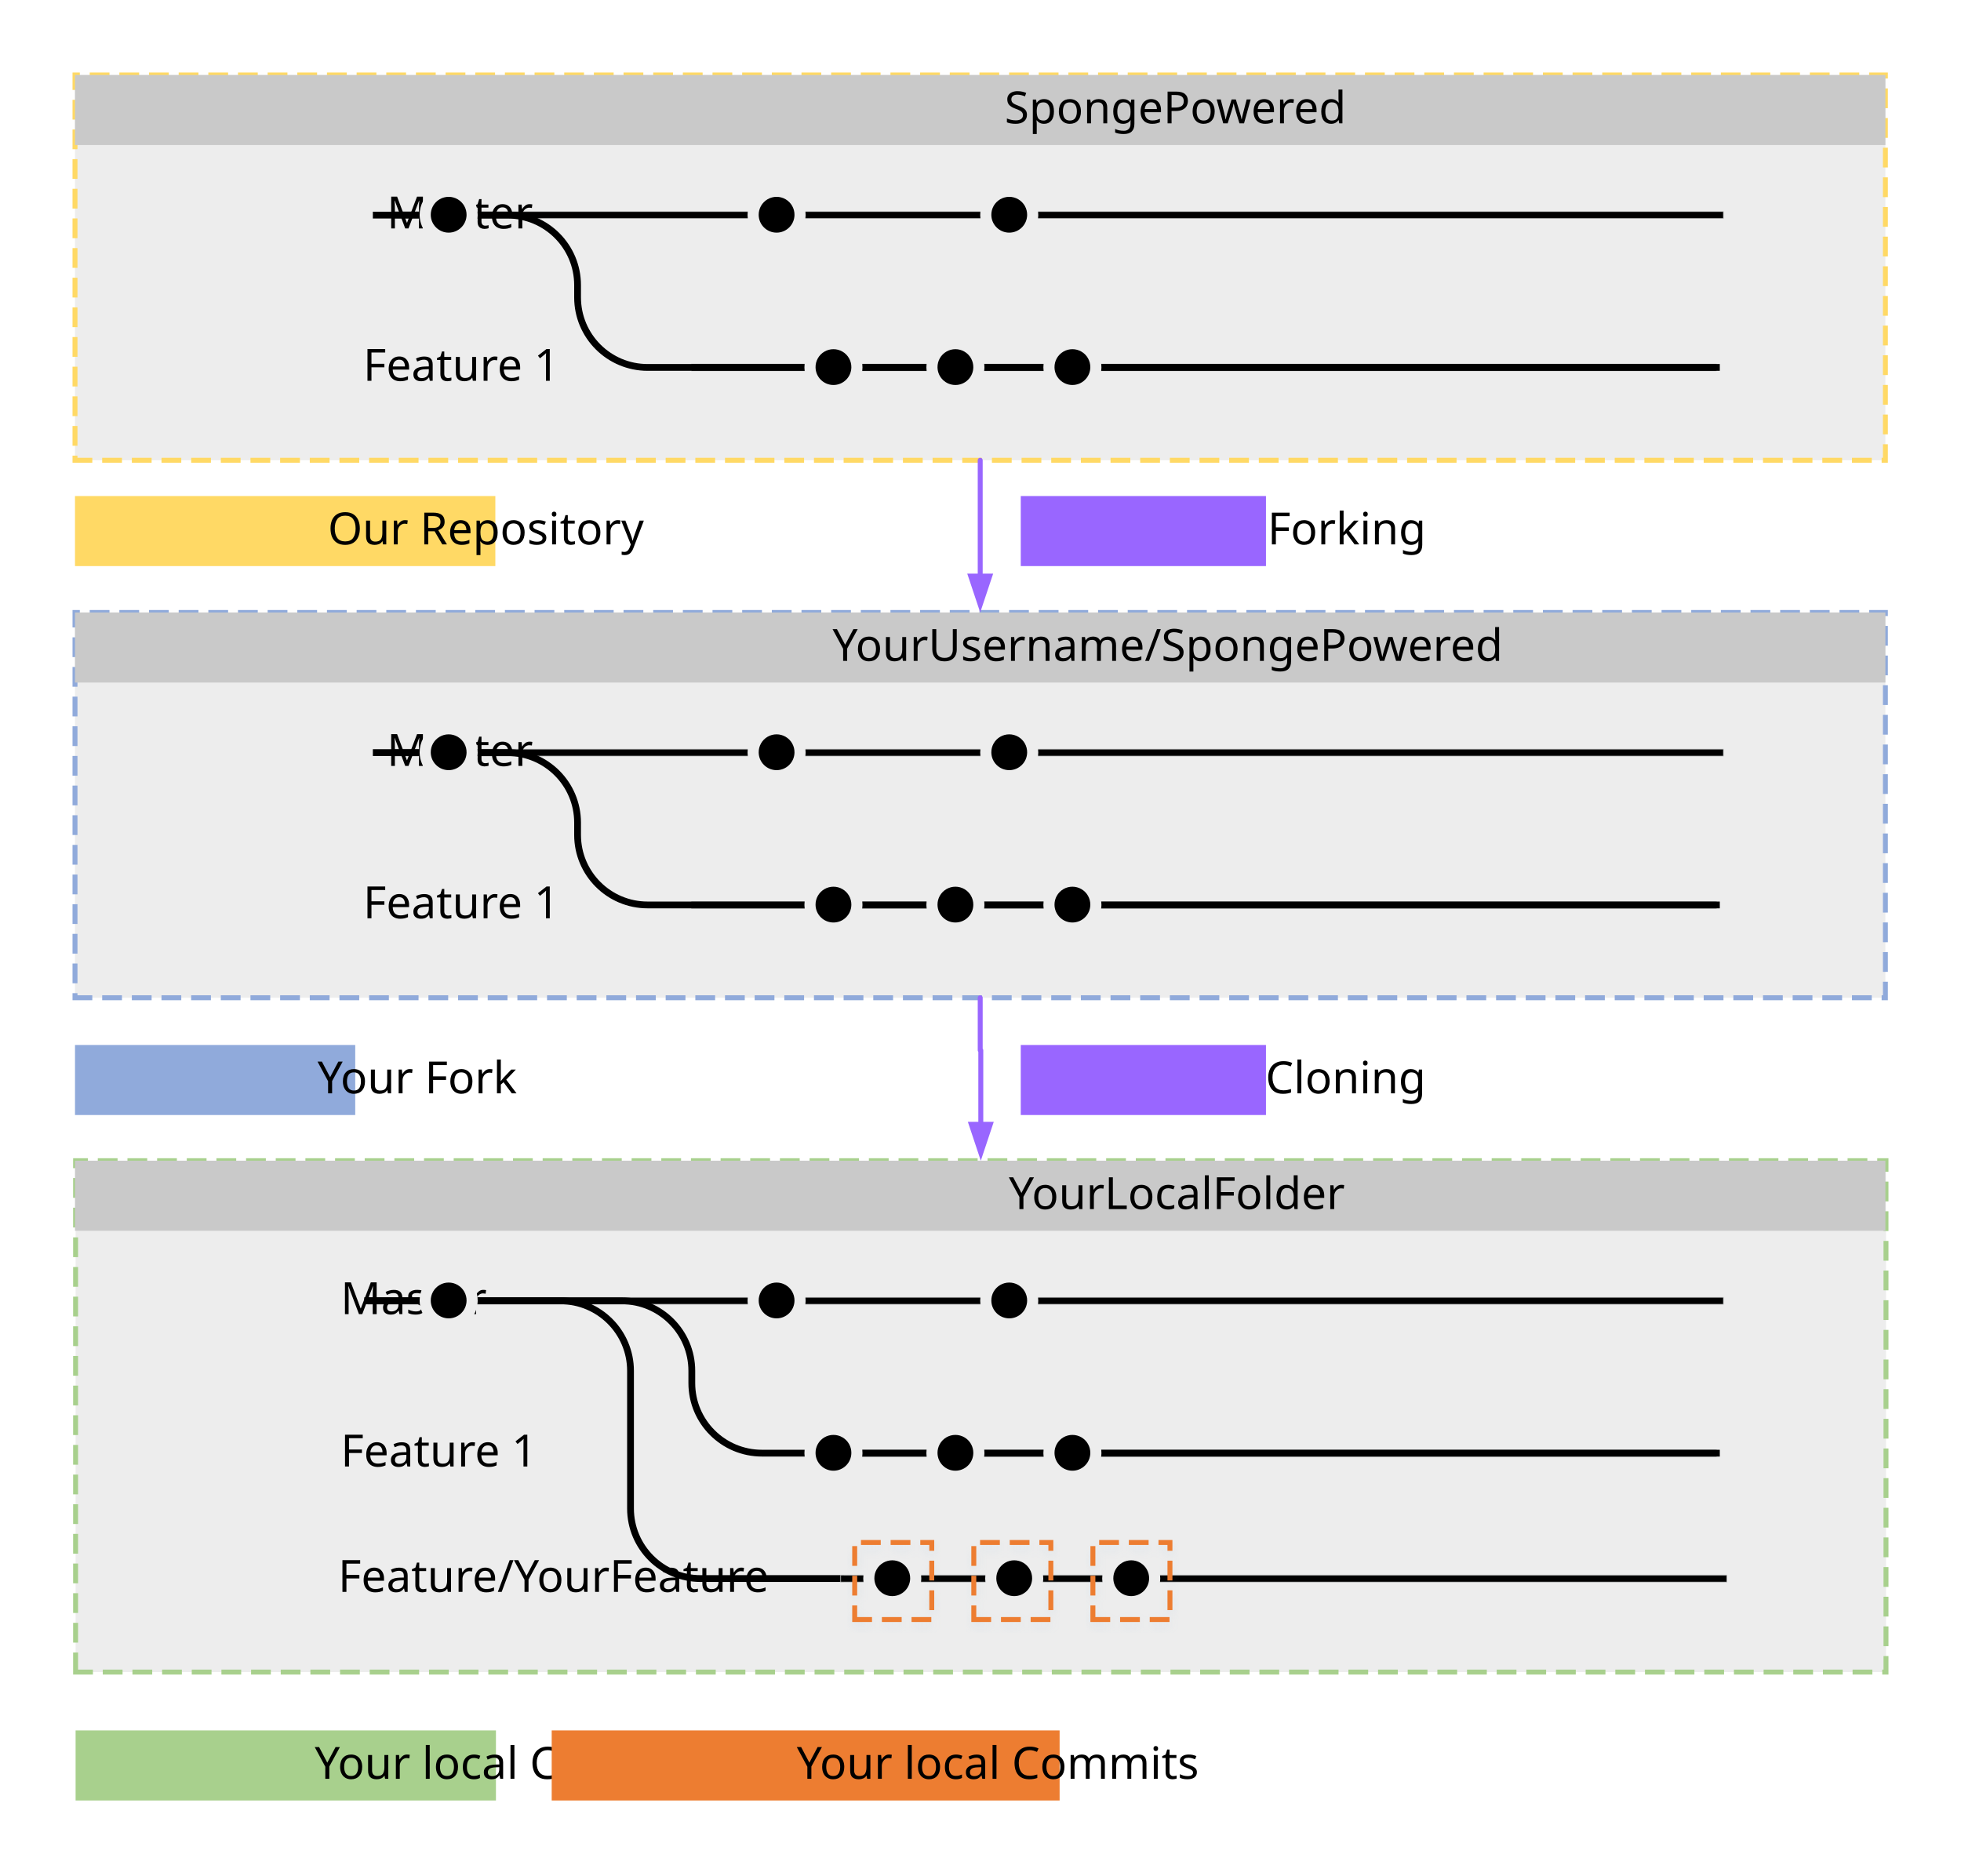
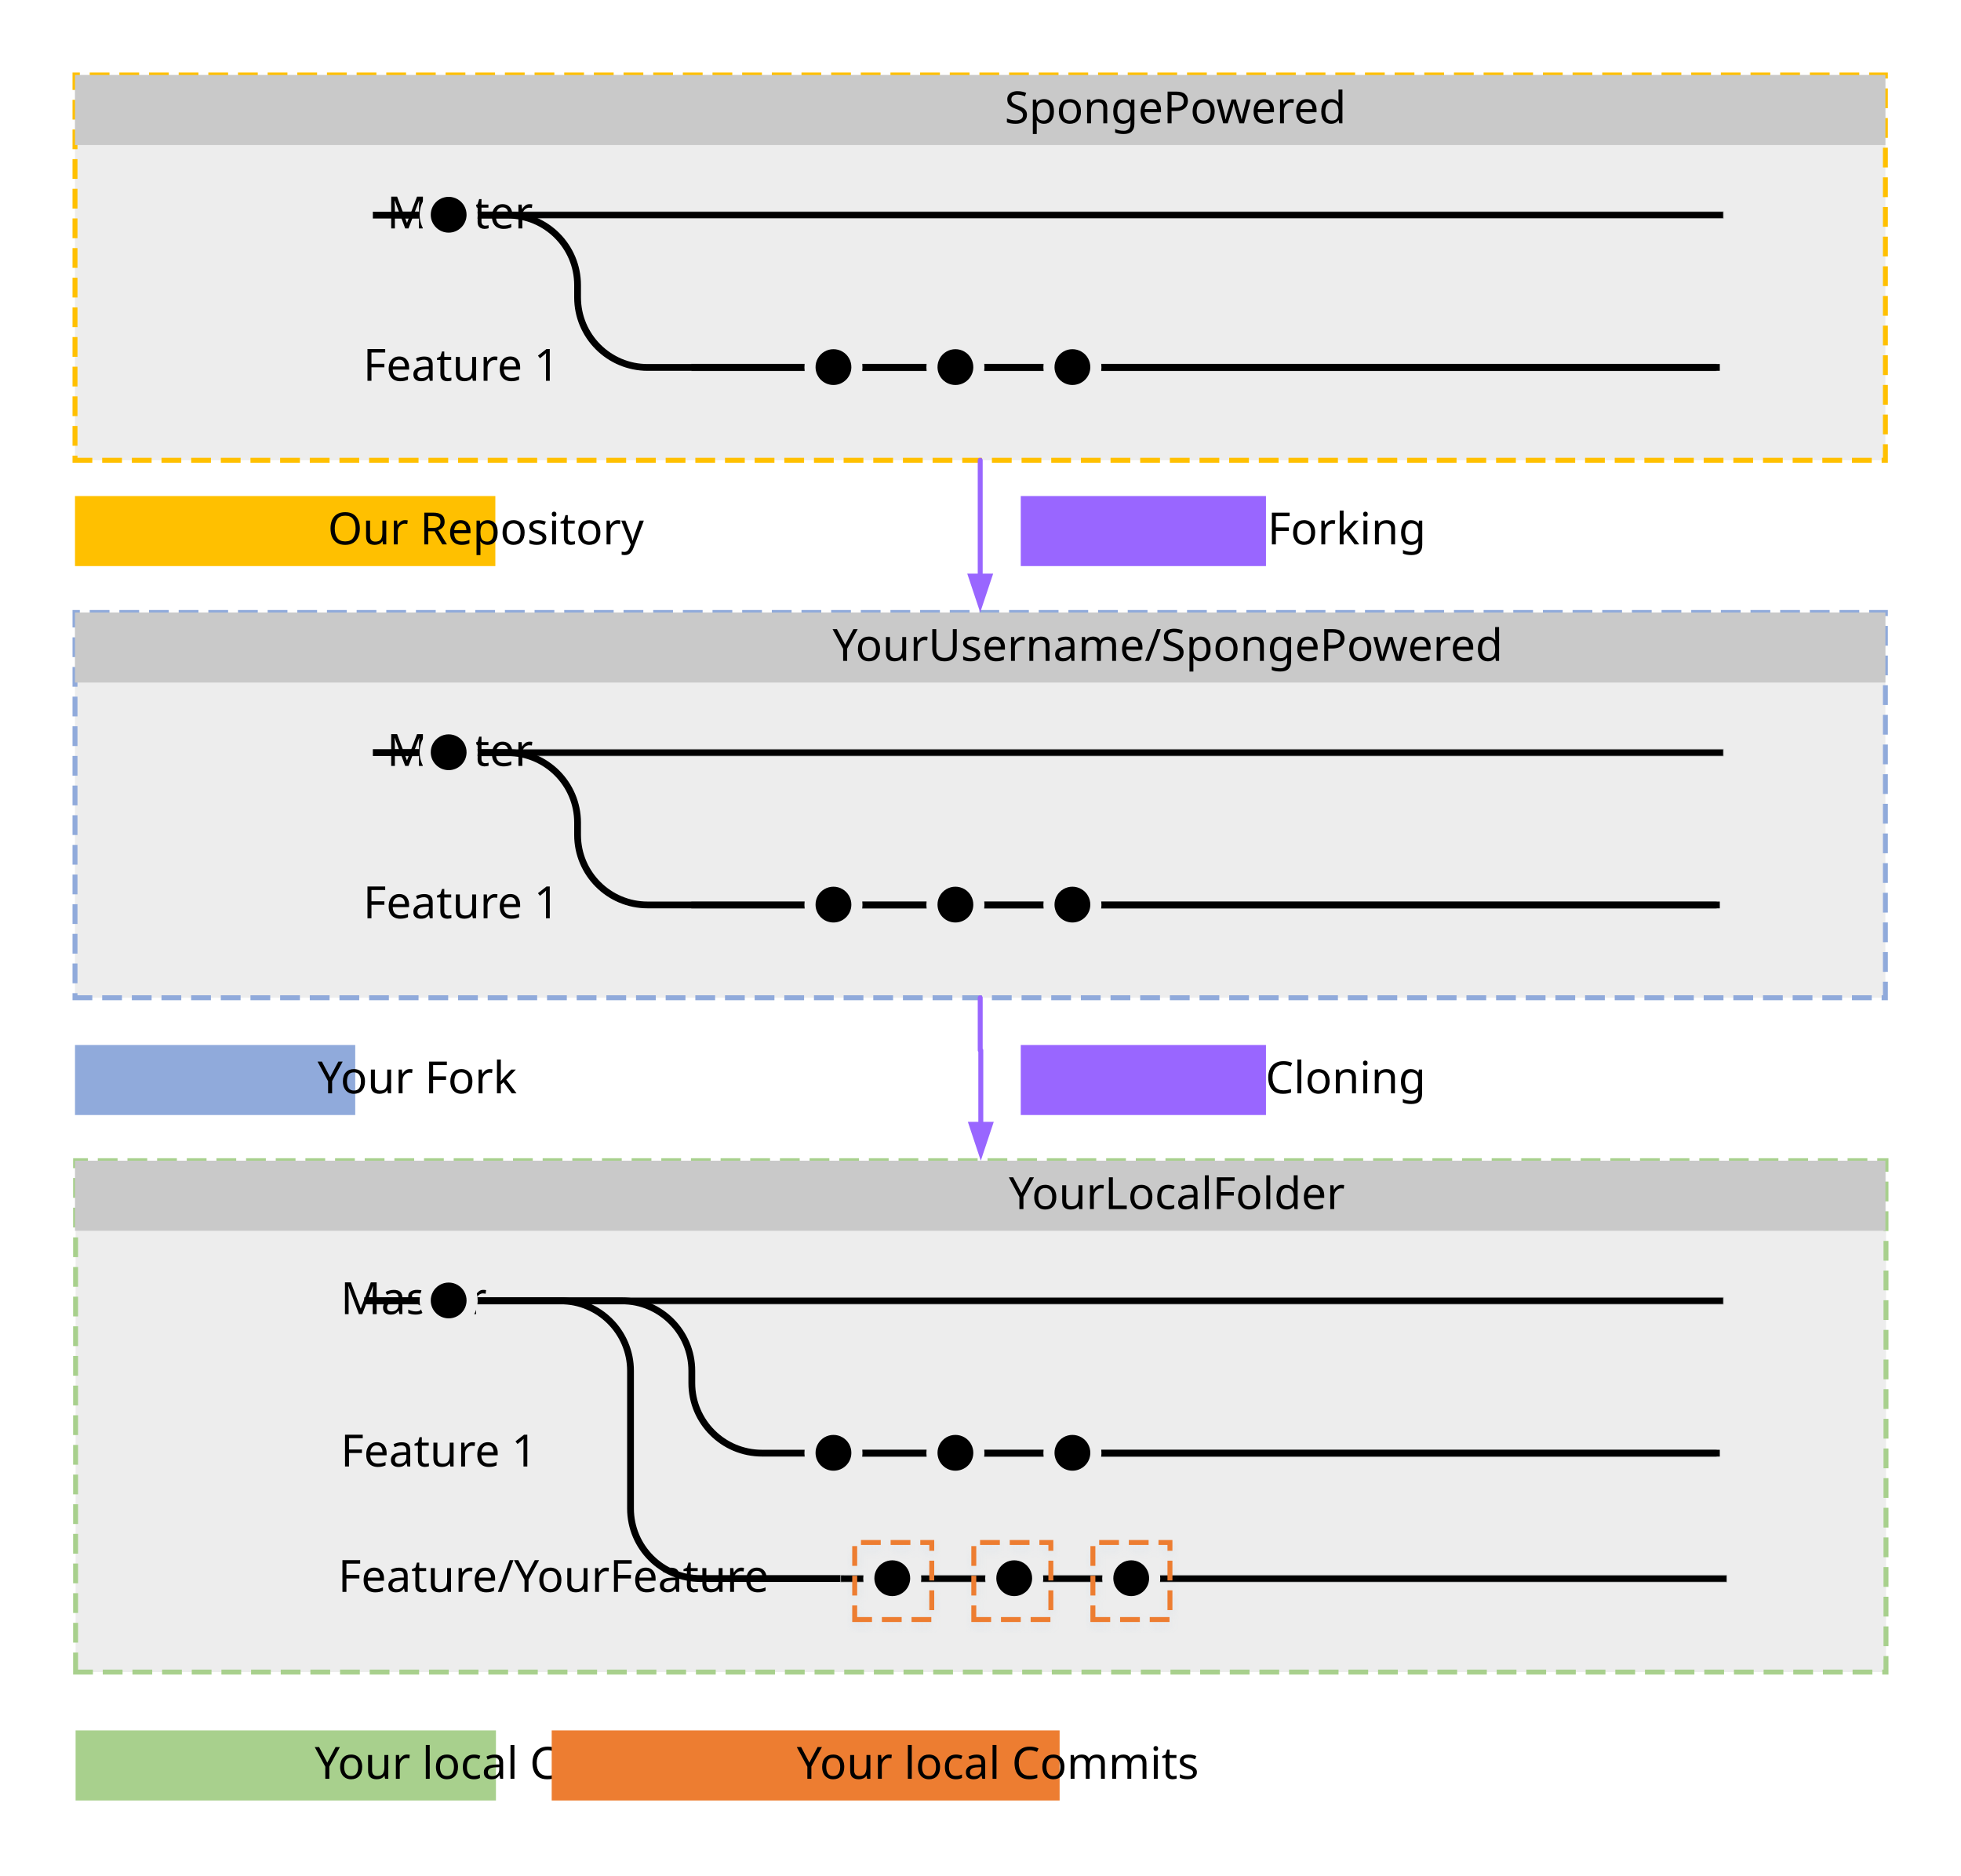
<svg xmlns="http://www.w3.org/2000/svg" xmlns:ns1="http://schemas.microsoft.com/visio/2003/SVGExtensions/" xmlns:xlink="http://www.w3.org/1999/xlink" width="11.02in" height="10.541in" viewBox="0 0 793.458 758.969" xml:space="preserve" color-interpolation-filters="sRGB" class="st21">
  <ns1:documentProperties ns1:langID="1031" ns1:metric="true" ns1:viewMarkup="false">
    <ns1:userDefs>
      <ns1:ud ns1:nameU="msvNoAutoConnect" ns1:val="VT0(0):26" />
      <ns1:ud ns1:nameU="visV14CFF" ns1:prompt="" ns1:val="VT0(1):26" />
      <ns1:ud ns1:nameU="visFlowchartType" ns1:prompt="" ns1:val="VT4(CrossFunctional)" />
    </ns1:userDefs>
  </ns1:documentProperties>
  <style type="text/css">
	
		.st1 {fill:#ededed;stroke:#90aadb;stroke-dasharray:6,6;stroke-width:2}
		.st2 {fill:#000000;stroke:#c7c8c8;stroke-width:0.25}
- 		.st3 {fill:#000000;stroke:#ededed;stroke-width:4.5}
- 		.st4 {fill:#ededed;stroke:none;stroke-width:0.25}
- 		.st5 {fill:#000000;font-family:Montserrat;font-size:1.5em}
- 		.st6 {fill:none;stroke:none;stroke-width:2}
- 		.st7 {fill:#c9c9c9;stroke:none;stroke-width:0.25}
- 		.st8 {fill:#ededed;stroke:#a8d08d;stroke-dasharray:6,6;stroke-width:2}
- 		.st9 {stroke:#000000;stroke-width:2.75}
- 		.st10 {marker-end:url(#mrkr13-57);stroke:#9966ff;stroke-linecap:round;stroke-linejoin:round;stroke-width:2}
- 		.st11 {fill:#9966ff;fill-opacity:1;stroke:#9966ff;stroke-opacity:1;stroke-width:0.382}
- 		.st12 {fill:#90aadb;stroke:none;stroke-width:2}
- 		.st13 {fill:#a8d08d;stroke:none;stroke-width:2}
- 		.st14 {fill:#9966ff;stroke:none;stroke-width:2}
- 		.st15 {fill:#ededed;stroke:#ffd965;stroke-dasharray:6,6;stroke-width:2}
- 		.st16 {fill:#ffd965;stroke:none;stroke-width:2}
+ 		.st3 {fill:#ededed;stroke:none;stroke-width:0.25}
+ 		.st4 {fill:#000000;font-family:Montserrat;font-size:1.5em}
+ 		.st5 {fill:none;stroke:none;stroke-width:2}
+ 		.st6 {fill:#c9c9c9;stroke:none;stroke-width:0.25}
+ 		.st7 {fill:#ededed;stroke:#a8d08d;stroke-dasharray:6,6;stroke-width:2}
+ 		.st8 {stroke:#000000;stroke-width:2.75}
+ 		.st9 {marker-end:url(#mrkr13-49);stroke:#9966ff;stroke-linecap:round;stroke-linejoin:round;stroke-width:2}
+ 		.st10 {fill:#9966ff;fill-opacity:1;stroke:#9966ff;stroke-opacity:1;stroke-width:0.382}
+ 		.st11 {fill:#90aadb;stroke:none;stroke-width:2}
+ 		.st12 {fill:#a8d08d;stroke:none;stroke-width:2}
+ 		.st13 {fill:#9966ff;stroke:none;stroke-width:2}
+ 		.st14 {fill:#ededed;stroke:#ffc000;stroke-dasharray:6,6;stroke-width:2}
+ 		.st15 {fill:#ffc000;stroke:none;stroke-width:2}
+ 		.st16 {fill:#000000;stroke:#ededed;stroke-width:4.5}
		.st17 {fill:#ed7d31;stroke:none;stroke-width:2}
		.st18 {visibility:visible}
		.st19 {fill:none;filter:url(#filter_2);stroke:#5b9bd5;stroke-dasharray:6,6;stroke-opacity:0.22}
		.st20 {fill:none;stroke:#ed7d31;stroke-dasharray:6,6;stroke-width:2}
		.st21 {fill:none;fill-rule:evenodd;font-size:12px;overflow:visible;stroke-linecap:square;stroke-miterlimit:3}
	
	</style>
  <defs id="Markers">
    <g id="lend13">
      <path d="M 3 1 L 0 0 L 3 -1 L 3 1 " style="stroke:none" />
    </g>
-     <marker id="mrkr13-57" class="st11" ns1:arrowType="13" ns1:arrowSize="3" ns1:setback="7.86" refX="-7.86" orient="auto" markerUnits="strokeWidth" overflow="visible">
+     <marker id="mrkr13-49" class="st10" ns1:arrowType="13" ns1:arrowSize="3" ns1:setback="7.86" refX="-7.86" orient="auto" markerUnits="strokeWidth" overflow="visible">
      <use xlink:href="#lend13" transform="scale(-2.62,-2.62) " />
    </marker>
  </defs>
  <defs id="Filters">
    <filter id="filter_2">
      <feGaussianBlur stdDeviation="2" />
    </filter>
  </defs>
  <g ns1:mID="0" ns1:index="1" ns1:groupContext="foregroundPage">
    <ns1:userDefs>
      <ns1:ud ns1:nameU="msvThemeOrder" ns1:val="VT0(0):26" />
    </ns1:userDefs>
    <ns1:pageProperties ns1:drawingScale="0.0393701" ns1:pageScale="0.0393701" ns1:drawingUnits="24" ns1:shadowOffsetX="8.50394" ns1:shadowOffsetY="-8.50394" />
    <ns1:layer ns1:name="Verbinder" ns1:index="0" />
    <g id="shape25-1" ns1:mID="25" ns1:groupContext="shape" transform="translate(30.3465,-355.197)">
      <ns1:userDefs>
        <ns1:ud ns1:nameU="visVersion" ns1:val="VT0(15):26" />
      </ns1:userDefs>
      <path d="M0 758.97 L732.52 758.97 L732.52 603.06 L0 603.06 L0 758.97 Z" class="st1" />
    </g>
    <g id="group37-3" transform="translate(272.709,-444.914)" ns1:mID="37" ns1:groupContext="group">
			</g>
    <g id="shape23-4" ns1:mID="23" ns1:groupContext="shape" transform="translate(159.323,-452.992)">
      <ns1:userDefs>
        <ns1:ud ns1:nameU="visVersion" ns1:val="VT0(15):26" />
      </ns1:userDefs>
      <rect x="0" y="756.134" width="538" height="2.835" class="st2" />
    </g>
-     <g id="shape39-6" ns1:mID="39" ns1:groupContext="shape" transform="translate(304.728,-444.914)">
-       <ns1:userDefs>
-         <ns1:ud ns1:nameU="visVersion" ns1:val="VT0(15):26" />
-       </ns1:userDefs>
-       <path d="M0 749.47 A9.496 9.496 0 1 1 18.99 749.47 A9.496 9.496 0 0 1 0 749.47 Z" class="st3" />
-     </g>
-     <g id="shape40-8" ns1:mID="40" ns1:groupContext="shape" transform="translate(398.862,-444.914)">
-       <ns1:userDefs>
-         <ns1:ud ns1:nameU="visVersion" ns1:val="VT0(15):26" />
-       </ns1:userDefs>
-       <path d="M0 749.47 A9.496 9.496 0 1 1 18.99 749.47 A9.496 9.496 0 0 1 0 749.47 Z" class="st3" />
-     </g>
-     <g id="shape42-10" ns1:mID="42" ns1:groupContext="shape" transform="translate(53.0236,-444.914)">
+     <g id="shape42-6" ns1:mID="42" ns1:groupContext="shape" transform="translate(53.0236,-444.914)">
      <ns1:userDefs>
        <ns1:ud ns1:nameU="visVersion" ns1:val="VT0(15):26" />
      </ns1:userDefs>
      <ns1:textBlock ns1:margins="rect(4,4,4,4)" ns1:tabSpace="42.5197" />
      <ns1:textRect cx="49.606" cy="749.473" width="99.22" height="18.992" />
-       <rect x="0" y="739.977" width="99.213" height="18.992" class="st4" />
-       <text x="19.28" y="754.87" class="st5" ns1:langID="1031">
+       <rect x="0" y="739.977" width="99.213" height="18.992" class="st3" />
+       <text x="19.28" y="754.87" class="st4" ns1:langID="1031">
        <ns1:paragraph ns1:horizAlign="1" />
        <ns1:tabList />Master</text>
    </g>
-     <g id="shape52-13" ns1:mID="52" ns1:groupContext="shape" transform="translate(54.4409,-431.024)">
-       <rect x="0" y="712.197" width="676.898" height="46.772" class="st6" />
-     </g>
-     <g id="shape36-15" ns1:mID="36" ns1:groupContext="shape" transform="translate(30.3465,-482.756)">
+     <g id="shape52-9" ns1:mID="52" ns1:groupContext="shape" transform="translate(54.4409,-431.024)">
+       <rect x="0" y="712.197" width="676.898" height="46.772" class="st5" />
+     </g>
+     <g id="shape36-11" ns1:mID="36" ns1:groupContext="shape" transform="translate(30.3465,-482.756)">
      <ns1:textBlock ns1:margins="rect(2,2,2,2)" ns1:tabSpace="42.5197" />
      <ns1:textRect cx="366.261" cy="744.796" width="732.53" height="28.346" />
-       <rect x="0" y="730.622" width="732.522" height="28.346" class="st7" />
-       <text x="222.29" y="750.2" class="st5" ns1:langID="1031">
+       <rect x="0" y="730.622" width="732.522" height="28.346" class="st6" />
+       <text x="222.29" y="750.2" class="st4" ns1:langID="1031">
        <ns1:paragraph ns1:horizAlign="1" />
        <ns1:tabList />YourUsername/SpongePowered</text>
    </g>
-     <g id="shape60-18" ns1:mID="60" ns1:groupContext="shape" transform="translate(279.795,-391.339)">
+     <g id="shape60-14" ns1:mID="60" ns1:groupContext="shape" transform="translate(279.795,-391.339)">
      <ns1:userDefs>
        <ns1:ud ns1:nameU="visVersion" ns1:val="VT0(15):26" />
      </ns1:userDefs>
      <rect x="0" y="756.134" width="414.693" height="2.835" class="st2" />
    </g>
-     <g id="shape65-20" ns1:mID="65" ns1:groupContext="shape" transform="translate(53.0236,-383.26)">
+     <g id="shape65-16" ns1:mID="65" ns1:groupContext="shape" transform="translate(53.0236,-383.26)">
      <ns1:userDefs>
        <ns1:ud ns1:nameU="visVersion" ns1:val="VT0(15):26" />
      </ns1:userDefs>
      <ns1:textBlock ns1:margins="rect(4,4,4,4)" ns1:tabSpace="42.5197" />
      <ns1:textRect cx="49.606" cy="749.473" width="99.22" height="18.992" />
-       <rect x="0" y="739.977" width="99.213" height="18.992" class="st4" />
-       <text x="9.68" y="754.87" class="st5" ns1:langID="1031">
+       <rect x="0" y="739.977" width="99.213" height="18.992" class="st3" />
+       <text x="9.68" y="754.87" class="st4" ns1:langID="1031">
        <ns1:paragraph ns1:horizAlign="1" />
        <ns1:tabList />Feature 1</text>
    </g>
-     <g id="shape66-23" ns1:mID="66" ns1:groupContext="shape" transform="translate(54.4409,-369.37)">
-       <rect x="0" y="712.197" width="676.898" height="46.772" class="st6" />
-     </g>
-     <g id="shape74-25" ns1:mID="74" ns1:groupContext="shape" transform="translate(30.5892,-82.315)">
-       <ns1:userDefs>
-         <ns1:ud ns1:nameU="visVersion" ns1:val="VT0(15):26" />
-       </ns1:userDefs>
-       <path d="M0 758.97 L732.52 758.97 L732.52 552.03 L0 552.03 L0 758.97 Z" class="st8" />
-     </g>
-     <g id="group75-27" transform="translate(272.709,-223.063)" ns1:mID="75" ns1:groupContext="group">
+     <g id="shape66-19" ns1:mID="66" ns1:groupContext="shape" transform="translate(54.4409,-369.37)">
+       <rect x="0" y="712.197" width="676.898" height="46.772" class="st5" />
+     </g>
+     <g id="shape74-21" ns1:mID="74" ns1:groupContext="shape" transform="translate(30.5892,-82.315)">
+       <ns1:userDefs>
+         <ns1:ud ns1:nameU="visVersion" ns1:val="VT0(15):26" />
+       </ns1:userDefs>
+       <path d="M0 758.97 L732.52 758.97 L732.52 552.03 L0 552.03 L0 758.97 Z" class="st7" />
+     </g>
+     <g id="group75-23" transform="translate(272.709,-223.063)" ns1:mID="75" ns1:groupContext="group">
			</g>
-     <g id="shape76-28" ns1:mID="76" ns1:groupContext="shape" transform="translate(148.819,-231.142)">
+     <g id="shape76-24" ns1:mID="76" ns1:groupContext="shape" transform="translate(148.819,-231.142)">
      <ns1:userDefs>
        <ns1:ud ns1:nameU="visVersion" ns1:val="VT0(15):26" />
      </ns1:userDefs>
      <rect x="0" y="756.134" width="548.504" height="2.835" class="st2" />
    </g>
-     <g id="shape78-30" ns1:mID="78" ns1:groupContext="shape" transform="translate(304.728,-223.063)">
-       <ns1:userDefs>
-         <ns1:ud ns1:nameU="visVersion" ns1:val="VT0(15):26" />
-       </ns1:userDefs>
-       <path d="M0 749.47 A9.496 9.496 0 1 1 18.99 749.47 A9.496 9.496 0 0 1 0 749.47 Z" class="st3" />
-     </g>
-     <g id="shape79-32" ns1:mID="79" ns1:groupContext="shape" transform="translate(398.862,-223.063)">
-       <ns1:userDefs>
-         <ns1:ud ns1:nameU="visVersion" ns1:val="VT0(15):26" />
-       </ns1:userDefs>
-       <path d="M0 749.47 A9.496 9.496 0 1 1 18.99 749.47 A9.496 9.496 0 0 1 0 749.47 Z" class="st3" />
-     </g>
-     <g id="shape80-34" ns1:mID="80" ns1:groupContext="shape" transform="translate(42.5197,-223.063)">
+     <g id="shape80-26" ns1:mID="80" ns1:groupContext="shape" transform="translate(42.5197,-223.063)">
      <ns1:userDefs>
        <ns1:ud ns1:nameU="visVersion" ns1:val="VT0(15):26" />
      </ns1:userDefs>
      <ns1:textBlock ns1:margins="rect(4,4,4,4)" ns1:tabSpace="42.5197" />
      <ns1:textRect cx="41.398" cy="749.473" width="82.8" height="18.992" />
-       <rect x="0" y="739.977" width="82.797" height="18.992" class="st4" />
-       <text x="11.07" y="754.87" class="st5" ns1:langID="1031">
+       <rect x="0" y="739.977" width="82.797" height="18.992" class="st3" />
+       <text x="11.07" y="754.87" class="st4" ns1:langID="1031">
        <ns1:paragraph ns1:horizAlign="1" />
        <ns1:tabList />Master</text>
    </g>
-     <g id="shape81-37" ns1:mID="81" ns1:groupContext="shape" transform="translate(54.4409,-209.173)">
-       <rect x="0" y="712.197" width="676.898" height="46.772" class="st6" />
-     </g>
-     <g id="shape82-39" ns1:mID="82" ns1:groupContext="shape" transform="translate(30.3465,-260.906)">
+     <g id="shape81-29" ns1:mID="81" ns1:groupContext="shape" transform="translate(54.4409,-209.173)">
+       <rect x="0" y="712.197" width="676.898" height="46.772" class="st5" />
+     </g>
+     <g id="shape82-31" ns1:mID="82" ns1:groupContext="shape" transform="translate(30.3465,-260.906)">
      <ns1:textBlock ns1:margins="rect(2,2,2,2)" ns1:tabSpace="42.5197" />
      <ns1:textRect cx="366.261" cy="744.796" width="732.53" height="28.346" />
-       <rect x="0" y="730.622" width="732.522" height="28.346" class="st7" />
-       <text x="293.61" y="750.2" class="st5" ns1:langID="1031">
+       <rect x="0" y="730.622" width="732.522" height="28.346" class="st6" />
+       <text x="293.61" y="750.2" class="st4" ns1:langID="1031">
        <ns1:paragraph ns1:horizAlign="1" />
        <ns1:tabList />YourLocalFolder</text>
    </g>
-     <g id="shape83-42" ns1:mID="83" ns1:groupContext="shape" transform="translate(327.736,-169.488)">
+     <g id="shape83-34" ns1:mID="83" ns1:groupContext="shape" transform="translate(327.736,-169.488)">
      <ns1:userDefs>
        <ns1:ud ns1:nameU="visVersion" ns1:val="VT0(15):26" />
      </ns1:userDefs>
      <rect x="0" y="756.134" width="366.752" height="2.835" class="st2" />
    </g>
-     <g id="shape87-44" ns1:mID="87" ns1:groupContext="shape" transform="translate(43.937,-161.41)">
+     <g id="shape87-36" ns1:mID="87" ns1:groupContext="shape" transform="translate(43.937,-161.41)">
      <ns1:userDefs>
        <ns1:ud ns1:nameU="visVersion" ns1:val="VT0(15):26" />
      </ns1:userDefs>
      <ns1:textBlock ns1:margins="rect(4,4,4,4)" ns1:tabSpace="42.5197" />
      <ns1:textRect cx="49.606" cy="749.473" width="99.22" height="18.992" />
-       <rect x="0" y="739.977" width="99.213" height="18.992" class="st4" />
-       <text x="9.68" y="754.87" class="st5" ns1:langID="1031">
+       <rect x="0" y="739.977" width="99.213" height="18.992" class="st3" />
+       <text x="9.68" y="754.87" class="st4" ns1:langID="1031">
        <ns1:paragraph ns1:horizAlign="1" />
        <ns1:tabList />Feature 1</text>
    </g>
-     <g id="shape88-47" ns1:mID="88" ns1:groupContext="shape" transform="translate(54.4409,-147.52)">
-       <rect x="0" y="712.197" width="676.898" height="46.772" class="st6" />
-     </g>
-     <g id="shape89-49" ns1:mID="89" ns1:groupContext="shape" ns1:layerMember="0" transform="translate(148.819,-232.559)">
-       <path d="M0 758.97 L102.76 758.97 A28.346 28.346 0 0 1 131.1 787.32 L131.1 792.28 A28.346 28.346 -180 0 0 159.45        820.62 L545.67 820.62" class="st9" />
-     </g>
-     <g id="shape90-52" ns1:mID="90" ns1:groupContext="shape" ns1:layerMember="0" transform="translate(389.642,-355.197)">
-       <path d="M6.97 758.97 L6.97 780.23 L7.21 780.23 L7.21 809.19" class="st10" />
-     </g>
-     <g id="shape91-58" ns1:mID="91" ns1:groupContext="shape" transform="translate(30.3465,-307.739)">
+     <g id="shape88-39" ns1:mID="88" ns1:groupContext="shape" transform="translate(54.4409,-147.52)">
+       <rect x="0" y="712.197" width="676.898" height="46.772" class="st5" />
+     </g>
+     <g id="shape89-41" ns1:mID="89" ns1:groupContext="shape" ns1:layerMember="0" transform="translate(148.819,-232.559)">
+       <path d="M0 758.97 L102.76 758.97 A28.346 28.346 0 0 1 131.1 787.32 L131.1 792.28 A28.346 28.346 -180 0 0 159.45        820.62 L545.67 820.62" class="st8" />
+     </g>
+     <g id="shape90-44" ns1:mID="90" ns1:groupContext="shape" ns1:layerMember="0" transform="translate(389.642,-355.197)">
+       <path d="M6.97 758.97 L6.97 780.23 L7.21 780.23 L7.21 809.19" class="st9" />
+     </g>
+     <g id="shape91-50" ns1:mID="91" ns1:groupContext="shape" transform="translate(30.3465,-307.739)">
      <ns1:userDefs>
        <ns1:ud ns1:nameU="visVersion" ns1:val="VT0(15):26" />
      </ns1:userDefs>
      <ns1:textBlock ns1:margins="rect(4,4,4,4)" ns1:tabSpace="42.5197" />
      <ns1:textRect cx="56.693" cy="744.796" width="113.39" height="28.346" />
-       <rect x="0" y="730.622" width="113.386" height="28.346" class="st12" />
-       <text x="13.89" y="750.2" class="st5" ns1:langID="1031">
+       <rect x="0" y="730.622" width="113.386" height="28.346" class="st11" />
+       <text x="13.89" y="750.2" class="st4" ns1:langID="1031">
        <ns1:paragraph ns1:horizAlign="1" />
        <ns1:tabList />Your Fork</text>
    </g>
-     <g id="shape92-61" ns1:mID="92" ns1:groupContext="shape" transform="translate(30.5892,-30.3465)">
+     <g id="shape92-53" ns1:mID="92" ns1:groupContext="shape" transform="translate(30.5892,-30.3465)">
      <ns1:userDefs>
        <ns1:ud ns1:nameU="visVersion" ns1:val="VT0(15):26" />
      </ns1:userDefs>
      <ns1:textBlock ns1:margins="rect(4,4,4,4)" ns1:tabSpace="42.5197" />
      <ns1:textRect cx="85.039" cy="744.796" width="170.08" height="28.346" />
-       <rect x="0" y="730.622" width="170.079" height="28.346" class="st13" />
-       <text x="12.52" y="750.2" class="st5" ns1:langID="1031">
+       <rect x="0" y="730.622" width="170.079" height="28.346" class="st12" />
+       <text x="12.52" y="750.2" class="st4" ns1:langID="1031">
        <ns1:paragraph ns1:horizAlign="1" />
        <ns1:tabList />Your local Clone</text>
    </g>
-     <g id="shape95-64" ns1:mID="95" ns1:groupContext="shape" transform="translate(413.024,-307.739)">
+     <g id="shape95-56" ns1:mID="95" ns1:groupContext="shape" transform="translate(413.024,-307.739)">
      <ns1:userDefs>
        <ns1:ud ns1:nameU="visVersion" ns1:val="VT0(15):26" />
      </ns1:userDefs>
      <ns1:textBlock ns1:margins="rect(4,4,4,4)" ns1:tabSpace="42.5197" />
      <ns1:textRect cx="49.606" cy="744.796" width="99.22" height="28.346" />
-       <rect x="0" y="730.622" width="99.213" height="28.346" class="st14" />
-       <text x="14.8" y="750.2" class="st5" ns1:langID="1031">
+       <rect x="0" y="730.622" width="99.213" height="28.346" class="st13" />
+       <text x="14.8" y="750.2" class="st4" ns1:langID="1031">
        <ns1:paragraph ns1:horizAlign="1" />
        <ns1:tabList />Cloning</text>
    </g>
-     <g id="shape97-67" ns1:mID="97" ns1:groupContext="shape" transform="translate(30.3465,-572.717)">
-       <ns1:userDefs>
-         <ns1:ud ns1:nameU="visVersion" ns1:val="VT0(15):26" />
-       </ns1:userDefs>
-       <path d="M0 758.97 L732.52 758.97 L732.52 603.06 L0 603.06 L0 758.97 Z" class="st15" />
-     </g>
-     <g id="group98-69" transform="translate(272.709,-662.433)" ns1:mID="98" ns1:groupContext="group">
+     <g id="shape97-59" ns1:mID="97" ns1:groupContext="shape" transform="translate(30.3465,-572.717)">
+       <ns1:userDefs>
+         <ns1:ud ns1:nameU="visVersion" ns1:val="VT0(15):26" />
+       </ns1:userDefs>
+       <path d="M0 758.97 L732.52 758.97 L732.52 603.06 L0 603.06 L0 758.97 Z" class="st14" />
+     </g>
+     <g id="group98-61" transform="translate(272.709,-662.433)" ns1:mID="98" ns1:groupContext="group">
			</g>
-     <g id="shape99-70" ns1:mID="99" ns1:groupContext="shape" transform="translate(159.323,-670.512)">
+     <g id="shape99-62" ns1:mID="99" ns1:groupContext="shape" transform="translate(159.323,-670.512)">
      <ns1:userDefs>
        <ns1:ud ns1:nameU="visVersion" ns1:val="VT0(15):26" />
      </ns1:userDefs>
      <rect x="0" y="756.134" width="538" height="2.835" class="st2" />
    </g>
-     <g id="shape101-72" ns1:mID="101" ns1:groupContext="shape" transform="translate(304.728,-662.433)">
-       <ns1:userDefs>
-         <ns1:ud ns1:nameU="visVersion" ns1:val="VT0(15):26" />
-       </ns1:userDefs>
-       <path d="M0 749.47 A9.496 9.496 0 1 1 18.99 749.47 A9.496 9.496 0 0 1 0 749.47 Z" class="st3" />
-     </g>
-     <g id="shape102-74" ns1:mID="102" ns1:groupContext="shape" transform="translate(398.862,-662.433)">
-       <ns1:userDefs>
-         <ns1:ud ns1:nameU="visVersion" ns1:val="VT0(15):26" />
-       </ns1:userDefs>
-       <path d="M0 749.47 A9.496 9.496 0 1 1 18.99 749.47 A9.496 9.496 0 0 1 0 749.47 Z" class="st3" />
-     </g>
-     <g id="shape103-76" ns1:mID="103" ns1:groupContext="shape" transform="translate(53.0236,-662.433)">
+     <g id="shape103-64" ns1:mID="103" ns1:groupContext="shape" transform="translate(53.0236,-662.433)">
      <ns1:userDefs>
        <ns1:ud ns1:nameU="visVersion" ns1:val="VT0(15):26" />
      </ns1:userDefs>
      <ns1:textBlock ns1:margins="rect(4,4,4,4)" ns1:tabSpace="42.5197" />
      <ns1:textRect cx="49.606" cy="749.473" width="99.22" height="18.992" />
-       <rect x="0" y="739.977" width="99.213" height="18.992" class="st4" />
-       <text x="19.28" y="754.87" class="st5" ns1:langID="1031">
+       <rect x="0" y="739.977" width="99.213" height="18.992" class="st3" />
+       <text x="19.28" y="754.87" class="st4" ns1:langID="1031">
        <ns1:paragraph ns1:horizAlign="1" />
        <ns1:tabList />Master</text>
    </g>
-     <g id="shape104-79" ns1:mID="104" ns1:groupContext="shape" transform="translate(54.4409,-648.544)">
-       <rect x="0" y="712.197" width="676.898" height="46.772" class="st6" />
-     </g>
-     <g id="shape105-81" ns1:mID="105" ns1:groupContext="shape" transform="translate(30.3465,-700.276)">
+     <g id="shape104-67" ns1:mID="104" ns1:groupContext="shape" transform="translate(54.4409,-648.544)">
+       <rect x="0" y="712.197" width="676.898" height="46.772" class="st5" />
+     </g>
+     <g id="shape105-69" ns1:mID="105" ns1:groupContext="shape" transform="translate(30.3465,-700.276)">
      <ns1:textBlock ns1:margins="rect(2,2,2,2)" ns1:tabSpace="42.5197" />
      <ns1:textRect cx="366.261" cy="744.796" width="732.53" height="28.346" />
-       <rect x="0" y="730.622" width="732.522" height="28.346" class="st7" />
-       <text x="291.91" y="750.2" class="st5" ns1:langID="1031">
+       <rect x="0" y="730.622" width="732.522" height="28.346" class="st6" />
+       <text x="291.91" y="750.2" class="st4" ns1:langID="1031">
        <ns1:paragraph ns1:horizAlign="1" />
        <ns1:tabList />SpongePowered</text>
    </g>
-     <g id="shape106-84" ns1:mID="106" ns1:groupContext="shape" transform="translate(279.795,-608.858)">
+     <g id="shape106-72" ns1:mID="106" ns1:groupContext="shape" transform="translate(279.795,-608.858)">
      <ns1:userDefs>
        <ns1:ud ns1:nameU="visVersion" ns1:val="VT0(15):26" />
      </ns1:userDefs>
      <rect x="0" y="756.134" width="414.693" height="2.835" class="st2" />
    </g>
-     <g id="shape110-86" ns1:mID="110" ns1:groupContext="shape" transform="translate(53.0236,-600.78)">
+     <g id="shape110-74" ns1:mID="110" ns1:groupContext="shape" transform="translate(53.0236,-600.78)">
      <ns1:userDefs>
        <ns1:ud ns1:nameU="visVersion" ns1:val="VT0(15):26" />
      </ns1:userDefs>
      <ns1:textBlock ns1:margins="rect(4,4,4,4)" ns1:tabSpace="42.5197" />
      <ns1:textRect cx="49.606" cy="749.473" width="99.22" height="18.992" />
-       <rect x="0" y="739.977" width="99.213" height="18.992" class="st4" />
-       <text x="9.68" y="754.87" class="st5" ns1:langID="1031">
+       <rect x="0" y="739.977" width="99.213" height="18.992" class="st3" />
+       <text x="9.68" y="754.87" class="st4" ns1:langID="1031">
        <ns1:paragraph ns1:horizAlign="1" />
        <ns1:tabList />Feature 1</text>
    </g>
-     <g id="shape111-89" ns1:mID="111" ns1:groupContext="shape" transform="translate(54.4409,-586.89)">
-       <rect x="0" y="712.197" width="676.898" height="46.772" class="st6" />
-     </g>
-     <g id="shape112-91" ns1:mID="112" ns1:groupContext="shape" ns1:layerMember="0" transform="translate(152.236,-671.929)">
-       <path d="M0 758.97 L53.12 758.97 A28.346 28.346 0 0 1 81.46 787.32 L81.46 792.28 A28.346 28.346 -180 0 0 109.81 820.62        L542.25 820.62" class="st9" />
-     </g>
-     <g id="shape113-94" ns1:mID="113" ns1:groupContext="shape" ns1:layerMember="0" transform="translate(389.521,-572.717)">
-       <path d="M7.09 758.97 L7.09 804.86" class="st10" />
-     </g>
-     <g id="shape114-99" ns1:mID="114" ns1:groupContext="shape" transform="translate(413.024,-529.885)">
+     <g id="shape111-77" ns1:mID="111" ns1:groupContext="shape" transform="translate(54.4409,-586.89)">
+       <rect x="0" y="712.197" width="676.898" height="46.772" class="st5" />
+     </g>
+     <g id="shape112-79" ns1:mID="112" ns1:groupContext="shape" ns1:layerMember="0" transform="translate(152.236,-671.929)">
+       <path d="M0 758.97 L53.12 758.97 A28.346 28.346 0 0 1 81.46 787.32 L81.46 792.28 A28.346 28.346 -180 0 0 109.81 820.62        L542.25 820.62" class="st8" />
+     </g>
+     <g id="shape113-82" ns1:mID="113" ns1:groupContext="shape" ns1:layerMember="0" transform="translate(389.521,-572.717)">
+       <path d="M7.09 758.97 L7.09 804.86" class="st9" />
+     </g>
+     <g id="shape114-87" ns1:mID="114" ns1:groupContext="shape" transform="translate(413.024,-529.885)">
      <ns1:userDefs>
        <ns1:ud ns1:nameU="visVersion" ns1:val="VT0(15):26" />
      </ns1:userDefs>
      <ns1:textBlock ns1:margins="rect(4,4,4,4)" ns1:tabSpace="42.5197" />
      <ns1:textRect cx="49.606" cy="744.796" width="99.22" height="28.346" />
-       <rect x="0" y="730.622" width="99.213" height="28.346" class="st14" />
-       <text x="15.62" y="750.2" class="st5" ns1:langID="1031">
+       <rect x="0" y="730.622" width="99.213" height="28.346" class="st13" />
+       <text x="15.62" y="750.2" class="st4" ns1:langID="1031">
        <ns1:paragraph ns1:horizAlign="1" />
        <ns1:tabList />Forking</text>
    </g>
-     <g id="shape115-102" ns1:mID="115" ns1:groupContext="shape" transform="translate(30.3465,-529.885)">
+     <g id="shape115-90" ns1:mID="115" ns1:groupContext="shape" transform="translate(30.3465,-529.885)">
      <ns1:userDefs>
        <ns1:ud ns1:nameU="visVersion" ns1:val="VT0(15):26" />
      </ns1:userDefs>
      <ns1:textBlock ns1:margins="rect(4,4,4,4)" ns1:tabSpace="42.5197" />
      <ns1:textRect cx="85.039" cy="744.796" width="170.08" height="28.346" />
-       <rect x="0" y="730.622" width="170.079" height="28.346" class="st16" />
-       <text x="18.06" y="750.2" class="st5" ns1:langID="1031">
+       <rect x="0" y="730.622" width="170.079" height="28.346" class="st15" />
+       <text x="18.06" y="750.2" class="st4" ns1:langID="1031">
        <ns1:paragraph ns1:horizAlign="1" />
        <ns1:tabList />Our Repository</text>
    </g>
-     <g id="shape84-105" ns1:mID="84" ns1:groupContext="shape" transform="translate(327.736,-161.41)">
-       <ns1:userDefs>
-         <ns1:ud ns1:nameU="visVersion" ns1:val="VT0(15):26" />
-       </ns1:userDefs>
-       <path d="M0 749.47 A9.496 9.496 0 1 1 18.99 749.47 A9.496 9.496 0 0 1 0 749.47 Z" class="st3" />
-     </g>
-     <g id="shape85-107" ns1:mID="85" ns1:groupContext="shape" transform="translate(377.083,-161.41)">
-       <ns1:userDefs>
-         <ns1:ud ns1:nameU="visVersion" ns1:val="VT0(15):26" />
-       </ns1:userDefs>
-       <path d="M0 749.47 A9.496 9.496 0 1 1 18.99 749.47 A9.496 9.496 0 0 1 0 749.47 Z" class="st3" />
-     </g>
-     <g id="shape86-109" ns1:mID="86" ns1:groupContext="shape" transform="translate(424.422,-161.41)">
-       <ns1:userDefs>
-         <ns1:ud ns1:nameU="visVersion" ns1:val="VT0(15):26" />
-       </ns1:userDefs>
-       <path d="M0 749.47 A9.496 9.496 0 1 1 18.99 749.47 A9.496 9.496 0 0 1 0 749.47 Z" class="st3" />
-     </g>
-     <g id="shape71-111" ns1:mID="71" ns1:groupContext="shape" ns1:layerMember="0" transform="translate(152.236,-454.41)">
-       <path d="M0 758.97 L53.12 758.97 A28.346 28.346 0 0 1 81.46 787.32 L81.46 792.28 A28.346 28.346 -180 0 0 109.81 820.62        L542.25 820.62" class="st9" />
-     </g>
-     <g id="shape64-114" ns1:mID="64" ns1:groupContext="shape" transform="translate(424.422,-383.26)">
-       <ns1:userDefs>
-         <ns1:ud ns1:nameU="visVersion" ns1:val="VT0(15):26" />
-       </ns1:userDefs>
-       <path d="M0 749.47 A9.496 9.496 0 1 1 18.99 749.47 A9.496 9.496 0 0 1 0 749.47 Z" class="st3" />
-     </g>
-     <g id="shape63-116" ns1:mID="63" ns1:groupContext="shape" transform="translate(377.083,-383.26)">
-       <ns1:userDefs>
-         <ns1:ud ns1:nameU="visVersion" ns1:val="VT0(15):26" />
-       </ns1:userDefs>
-       <path d="M0 749.47 A9.496 9.496 0 1 1 18.99 749.47 A9.496 9.496 0 0 1 0 749.47 Z" class="st3" />
-     </g>
-     <g id="shape62-118" ns1:mID="62" ns1:groupContext="shape" transform="translate(327.736,-383.26)">
-       <ns1:userDefs>
-         <ns1:ud ns1:nameU="visVersion" ns1:val="VT0(15):26" />
-       </ns1:userDefs>
-       <path d="M0 749.47 A9.496 9.496 0 1 1 18.99 749.47 A9.496 9.496 0 0 1 0 749.47 Z" class="st3" />
-     </g>
-     <g id="shape32-120" ns1:mID="32" ns1:groupContext="shape" transform="translate(172.042,-444.914)">
-       <ns1:userDefs>
-         <ns1:ud ns1:nameU="visVersion" ns1:val="VT0(15):26" />
-       </ns1:userDefs>
-       <path d="M0 749.47 A9.496 9.496 0 1 1 18.99 749.47 A9.496 9.496 0 0 1 0 749.47 Z" class="st3" />
-     </g>
-     <g id="shape107-122" ns1:mID="107" ns1:groupContext="shape" transform="translate(327.736,-600.78)">
-       <ns1:userDefs>
-         <ns1:ud ns1:nameU="visVersion" ns1:val="VT0(15):26" />
-       </ns1:userDefs>
-       <path d="M0 749.47 A9.496 9.496 0 1 1 18.99 749.47 A9.496 9.496 0 0 1 0 749.47 Z" class="st3" />
-     </g>
-     <g id="shape108-124" ns1:mID="108" ns1:groupContext="shape" transform="translate(377.083,-600.78)">
-       <ns1:userDefs>
-         <ns1:ud ns1:nameU="visVersion" ns1:val="VT0(15):26" />
-       </ns1:userDefs>
-       <path d="M0 749.47 A9.496 9.496 0 1 1 18.99 749.47 A9.496 9.496 0 0 1 0 749.47 Z" class="st3" />
-     </g>
-     <g id="shape109-126" ns1:mID="109" ns1:groupContext="shape" transform="translate(424.422,-600.78)">
-       <ns1:userDefs>
-         <ns1:ud ns1:nameU="visVersion" ns1:val="VT0(15):26" />
-       </ns1:userDefs>
-       <path d="M0 749.47 A9.496 9.496 0 1 1 18.99 749.47 A9.496 9.496 0 0 1 0 749.47 Z" class="st3" />
-     </g>
-     <g id="shape100-128" ns1:mID="100" ns1:groupContext="shape" transform="translate(172.042,-662.433)">
-       <ns1:userDefs>
-         <ns1:ud ns1:nameU="visVersion" ns1:val="VT0(15):26" />
-       </ns1:userDefs>
-       <path d="M0 749.47 A9.496 9.496 0 1 1 18.99 749.47 A9.496 9.496 0 0 1 0 749.47 Z" class="st3" />
-     </g>
-     <g id="shape116-130" ns1:mID="116" ns1:groupContext="shape" transform="translate(41.811,-110.661)">
+     <g id="shape84-93" ns1:mID="84" ns1:groupContext="shape" transform="translate(327.736,-161.41)">
+       <ns1:userDefs>
+         <ns1:ud ns1:nameU="visVersion" ns1:val="VT0(15):26" />
+       </ns1:userDefs>
+       <path d="M0 749.47 A9.496 9.496 0 1 1 18.99 749.47 A9.496 9.496 0 0 1 0 749.47 Z" class="st16" />
+     </g>
+     <g id="shape85-95" ns1:mID="85" ns1:groupContext="shape" transform="translate(377.083,-161.41)">
+       <ns1:userDefs>
+         <ns1:ud ns1:nameU="visVersion" ns1:val="VT0(15):26" />
+       </ns1:userDefs>
+       <path d="M0 749.47 A9.496 9.496 0 1 1 18.99 749.47 A9.496 9.496 0 0 1 0 749.47 Z" class="st16" />
+     </g>
+     <g id="shape86-97" ns1:mID="86" ns1:groupContext="shape" transform="translate(424.422,-161.41)">
+       <ns1:userDefs>
+         <ns1:ud ns1:nameU="visVersion" ns1:val="VT0(15):26" />
+       </ns1:userDefs>
+       <path d="M0 749.47 A9.496 9.496 0 1 1 18.99 749.47 A9.496 9.496 0 0 1 0 749.47 Z" class="st16" />
+     </g>
+     <g id="shape71-99" ns1:mID="71" ns1:groupContext="shape" ns1:layerMember="0" transform="translate(152.236,-454.41)">
+       <path d="M0 758.97 L53.12 758.97 A28.346 28.346 0 0 1 81.46 787.32 L81.46 792.28 A28.346 28.346 -180 0 0 109.81 820.62        L542.25 820.62" class="st8" />
+     </g>
+     <g id="shape64-102" ns1:mID="64" ns1:groupContext="shape" transform="translate(424.422,-383.26)">
+       <ns1:userDefs>
+         <ns1:ud ns1:nameU="visVersion" ns1:val="VT0(15):26" />
+       </ns1:userDefs>
+       <path d="M0 749.47 A9.496 9.496 0 1 1 18.99 749.47 A9.496 9.496 0 0 1 0 749.47 Z" class="st16" />
+     </g>
+     <g id="shape63-104" ns1:mID="63" ns1:groupContext="shape" transform="translate(377.083,-383.26)">
+       <ns1:userDefs>
+         <ns1:ud ns1:nameU="visVersion" ns1:val="VT0(15):26" />
+       </ns1:userDefs>
+       <path d="M0 749.47 A9.496 9.496 0 1 1 18.99 749.47 A9.496 9.496 0 0 1 0 749.47 Z" class="st16" />
+     </g>
+     <g id="shape62-106" ns1:mID="62" ns1:groupContext="shape" transform="translate(327.736,-383.26)">
+       <ns1:userDefs>
+         <ns1:ud ns1:nameU="visVersion" ns1:val="VT0(15):26" />
+       </ns1:userDefs>
+       <path d="M0 749.47 A9.496 9.496 0 1 1 18.99 749.47 A9.496 9.496 0 0 1 0 749.47 Z" class="st16" />
+     </g>
+     <g id="shape32-108" ns1:mID="32" ns1:groupContext="shape" transform="translate(172.042,-444.914)">
+       <ns1:userDefs>
+         <ns1:ud ns1:nameU="visVersion" ns1:val="VT0(15):26" />
+       </ns1:userDefs>
+       <path d="M0 749.47 A9.496 9.496 0 1 1 18.99 749.47 A9.496 9.496 0 0 1 0 749.47 Z" class="st16" />
+     </g>
+     <g id="shape107-110" ns1:mID="107" ns1:groupContext="shape" transform="translate(327.736,-600.78)">
+       <ns1:userDefs>
+         <ns1:ud ns1:nameU="visVersion" ns1:val="VT0(15):26" />
+       </ns1:userDefs>
+       <path d="M0 749.47 A9.496 9.496 0 1 1 18.99 749.47 A9.496 9.496 0 0 1 0 749.47 Z" class="st16" />
+     </g>
+     <g id="shape108-112" ns1:mID="108" ns1:groupContext="shape" transform="translate(377.083,-600.78)">
+       <ns1:userDefs>
+         <ns1:ud ns1:nameU="visVersion" ns1:val="VT0(15):26" />
+       </ns1:userDefs>
+       <path d="M0 749.47 A9.496 9.496 0 1 1 18.99 749.47 A9.496 9.496 0 0 1 0 749.47 Z" class="st16" />
+     </g>
+     <g id="shape109-114" ns1:mID="109" ns1:groupContext="shape" transform="translate(424.422,-600.78)">
+       <ns1:userDefs>
+         <ns1:ud ns1:nameU="visVersion" ns1:val="VT0(15):26" />
+       </ns1:userDefs>
+       <path d="M0 749.47 A9.496 9.496 0 1 1 18.99 749.47 A9.496 9.496 0 0 1 0 749.47 Z" class="st16" />
+     </g>
+     <g id="shape100-116" ns1:mID="100" ns1:groupContext="shape" transform="translate(172.042,-662.433)">
+       <ns1:userDefs>
+         <ns1:ud ns1:nameU="visVersion" ns1:val="VT0(15):26" />
+       </ns1:userDefs>
+       <path d="M0 749.47 A9.496 9.496 0 1 1 18.99 749.47 A9.496 9.496 0 0 1 0 749.47 Z" class="st16" />
+     </g>
+     <g id="shape116-118" ns1:mID="116" ns1:groupContext="shape" transform="translate(41.811,-110.661)">
      <ns1:userDefs>
        <ns1:ud ns1:nameU="visVersion" ns1:val="VT0(15):26" />
      </ns1:userDefs>
      <ns1:textBlock ns1:margins="rect(4,4,4,4)" ns1:tabSpace="42.5197" />
      <ns1:textRect cx="102.756" cy="749.473" width="205.52" height="18.992" />
-       <rect x="0" y="739.977" width="205.512" height="18.992" class="st4" />
-       <text x="10.76" y="754.87" class="st5" ns1:langID="1031">
+       <rect x="0" y="739.977" width="205.512" height="18.992" class="st3" />
+       <text x="10.76" y="754.87" class="st4" ns1:langID="1031">
        <ns1:paragraph ns1:horizAlign="1" />
        <ns1:tabList />Feature/YourFeature</text>
    </g>
-     <g id="shape124-133" ns1:mID="124" ns1:groupContext="shape" transform="translate(223.228,-30.3465)">
+     <g id="shape124-121" ns1:mID="124" ns1:groupContext="shape" transform="translate(223.228,-30.3465)">
      <ns1:userDefs>
        <ns1:ud ns1:nameU="visVersion" ns1:val="VT0(15):26" />
      </ns1:userDefs>
      <ns1:textBlock ns1:margins="rect(4,4,4,4)" ns1:tabSpace="42.5197" />
      <ns1:textRect cx="102.756" cy="744.796" width="205.52" height="28.346" />
      <rect x="0" y="730.622" width="205.512" height="28.346" class="st17" />
-       <text x="14.93" y="750.2" class="st5" ns1:langID="1031">
+       <text x="14.93" y="750.2" class="st4" ns1:langID="1031">
        <ns1:paragraph ns1:horizAlign="1" />
        <ns1:tabList />Your local Commits</text>
    </g>
-     <g id="shape119-136" ns1:mID="119" ns1:groupContext="shape" ns1:layerMember="0" transform="translate(148.819,-232.559)">
-       <path d="M0 758.97 L77.95 758.97 A28.346 28.346 0 0 1 106.3 787.32 L106.3 843.02 A28.346 28.346 -180 0 0 134.65 871.37        L191.34 871.37" class="st9" />
-     </g>
-     <g id="shape131-139" ns1:mID="131" ns1:groupContext="shape" transform="translate(340.157,-118.74)">
+     <g id="shape119-124" ns1:mID="119" ns1:groupContext="shape" ns1:layerMember="0" transform="translate(148.819,-232.559)">
+       <path d="M0 758.97 L77.95 758.97 A28.346 28.346 0 0 1 106.3 787.32 L106.3 843.02 A28.346 28.346 -180 0 0 134.65 871.37        L191.34 871.37" class="st8" />
+     </g>
+     <g id="shape131-127" ns1:mID="131" ns1:groupContext="shape" transform="translate(340.157,-118.74)">
      <ns1:userDefs>
        <ns1:ud ns1:nameU="visVersion" ns1:val="VT0(15):26" />
      </ns1:userDefs>
      <rect x="0" y="756.134" width="358.583" height="2.835" class="st2" />
    </g>
-     <g id="shape122-141" ns1:mID="122" ns1:groupContext="shape" transform="translate(448.219,-110.661)">
-       <ns1:userDefs>
-         <ns1:ud ns1:nameU="visVersion" ns1:val="VT0(15):26" />
-       </ns1:userDefs>
-       <path d="M0 749.47 A9.496 9.496 0 1 1 18.99 749.47 A9.496 9.496 0 0 1 0 749.47 Z" class="st3" />
-     </g>
-     <g id="shape121-143" ns1:mID="121" ns1:groupContext="shape" transform="translate(400.879,-110.661)">
-       <ns1:userDefs>
-         <ns1:ud ns1:nameU="visVersion" ns1:val="VT0(15):26" />
-       </ns1:userDefs>
-       <path d="M0 749.47 A9.496 9.496 0 1 1 18.99 749.47 A9.496 9.496 0 0 1 0 749.47 Z" class="st3" />
-     </g>
-     <g id="shape120-145" ns1:mID="120" ns1:groupContext="shape" transform="translate(351.533,-110.661)">
-       <ns1:userDefs>
-         <ns1:ud ns1:nameU="visVersion" ns1:val="VT0(15):26" />
-       </ns1:userDefs>
-       <path d="M0 749.47 A9.496 9.496 0 1 1 18.99 749.47 A9.496 9.496 0 0 1 0 749.47 Z" class="st3" />
-     </g>
-     <g id="shape127-147" ns1:mID="127" ns1:groupContext="shape" transform="translate(345.827,-103.575)">
-       <ns1:userDefs>
-         <ns1:ud ns1:nameU="visVersion" ns1:val="VT0(15):26" />
-       </ns1:userDefs>
-       <g id="shadow127-148" ns1:groupContext="shadow" ns1:shadowOffsetX="0.345598" ns1:shadowOffsetY="-1.97279" ns1:shadowType="1" transform="matrix(1,0,0,1,0.345598,1.97279)" class="st18">
+     <g id="shape122-129" ns1:mID="122" ns1:groupContext="shape" transform="translate(448.219,-110.661)">
+       <ns1:userDefs>
+         <ns1:ud ns1:nameU="visVersion" ns1:val="VT0(15):26" />
+       </ns1:userDefs>
+       <path d="M0 749.47 A9.496 9.496 0 1 1 18.99 749.47 A9.496 9.496 0 0 1 0 749.47 Z" class="st16" />
+     </g>
+     <g id="shape121-131" ns1:mID="121" ns1:groupContext="shape" transform="translate(400.879,-110.661)">
+       <ns1:userDefs>
+         <ns1:ud ns1:nameU="visVersion" ns1:val="VT0(15):26" />
+       </ns1:userDefs>
+       <path d="M0 749.47 A9.496 9.496 0 1 1 18.99 749.47 A9.496 9.496 0 0 1 0 749.47 Z" class="st16" />
+     </g>
+     <g id="shape120-133" ns1:mID="120" ns1:groupContext="shape" transform="translate(351.533,-110.661)">
+       <ns1:userDefs>
+         <ns1:ud ns1:nameU="visVersion" ns1:val="VT0(15):26" />
+       </ns1:userDefs>
+       <path d="M0 749.47 A9.496 9.496 0 1 1 18.99 749.47 A9.496 9.496 0 0 1 0 749.47 Z" class="st16" />
+     </g>
+     <g id="shape127-135" ns1:mID="127" ns1:groupContext="shape" transform="translate(345.827,-103.575)">
+       <ns1:userDefs>
+         <ns1:ud ns1:nameU="visVersion" ns1:val="VT0(15):26" />
+       </ns1:userDefs>
+       <g id="shadow127-136" ns1:groupContext="shadow" ns1:shadowOffsetX="0.345598" ns1:shadowOffsetY="-1.97279" ns1:shadowType="1" transform="matrix(1,0,0,1,0.345598,1.97279)" class="st18">
        <path d="M0 758.97 L31.18 758.97 L31.18 727.79 L0 727.79 L0 758.97 Z" class="st19" />
      </g>
      <path d="M0 758.97 L31.18 758.97 L31.18 727.79 L0 727.79 L0 758.97 Z" class="st20" />
    </g>
-     <g id="shape128-152" ns1:mID="128" ns1:groupContext="shape" transform="translate(394.016,-103.575)">
-       <ns1:userDefs>
-         <ns1:ud ns1:nameU="visVersion" ns1:val="VT0(15):26" />
-       </ns1:userDefs>
-       <g id="shadow128-153" ns1:groupContext="shadow" ns1:shadowOffsetX="0.345598" ns1:shadowOffsetY="-1.97279" ns1:shadowType="1" transform="matrix(1,0,0,1,0.345598,1.97279)" class="st18">
+     <g id="shape128-140" ns1:mID="128" ns1:groupContext="shape" transform="translate(394.016,-103.575)">
+       <ns1:userDefs>
+         <ns1:ud ns1:nameU="visVersion" ns1:val="VT0(15):26" />
+       </ns1:userDefs>
+       <g id="shadow128-141" ns1:groupContext="shadow" ns1:shadowOffsetX="0.345598" ns1:shadowOffsetY="-1.97279" ns1:shadowType="1" transform="matrix(1,0,0,1,0.345598,1.97279)" class="st18">
        <path d="M0 758.97 L31.18 758.97 L31.18 727.79 L0 727.79 L0 758.97 Z" class="st19" />
      </g>
      <path d="M0 758.97 L31.18 758.97 L31.18 727.79 L0 727.79 L0 758.97 Z" class="st20" />
    </g>
-     <g id="shape125-157" ns1:mID="125" ns1:groupContext="shape" transform="translate(442.205,-103.575)">
-       <ns1:userDefs>
-         <ns1:ud ns1:nameU="visVersion" ns1:val="VT0(15):26" />
-       </ns1:userDefs>
-       <g id="shadow125-158" ns1:groupContext="shadow" ns1:shadowOffsetX="0.345598" ns1:shadowOffsetY="-1.97279" ns1:shadowType="1" transform="matrix(1,0,0,1,0.345598,1.97279)" class="st18">
+     <g id="shape125-145" ns1:mID="125" ns1:groupContext="shape" transform="translate(442.205,-103.575)">
+       <ns1:userDefs>
+         <ns1:ud ns1:nameU="visVersion" ns1:val="VT0(15):26" />
+       </ns1:userDefs>
+       <g id="shadow125-146" ns1:groupContext="shadow" ns1:shadowOffsetX="0.345598" ns1:shadowOffsetY="-1.97279" ns1:shadowType="1" transform="matrix(1,0,0,1,0.345598,1.97279)" class="st18">
        <path d="M0 758.97 L31.18 758.97 L31.18 727.79 L0 727.79 L0 758.97 Z" class="st19" />
      </g>
      <path d="M0 758.97 L31.18 758.97 L31.18 727.79 L0 727.79 L0 758.97 Z" class="st20" />
    </g>
-     <g id="shape77-162" ns1:mID="77" ns1:groupContext="shape" transform="translate(172.042,-223.063)">
-       <ns1:userDefs>
-         <ns1:ud ns1:nameU="visVersion" ns1:val="VT0(15):26" />
-       </ns1:userDefs>
-       <path d="M0 749.47 A9.496 9.496 0 1 1 18.99 749.47 A9.496 9.496 0 0 1 0 749.47 Z" class="st3" />
+     <g id="shape77-150" ns1:mID="77" ns1:groupContext="shape" transform="translate(172.042,-223.063)">
+       <ns1:userDefs>
+         <ns1:ud ns1:nameU="visVersion" ns1:val="VT0(15):26" />
+       </ns1:userDefs>
+       <path d="M0 749.47 A9.496 9.496 0 1 1 18.99 749.47 A9.496 9.496 0 0 1 0 749.47 Z" class="st16" />
    </g>
  </g>
</svg>
